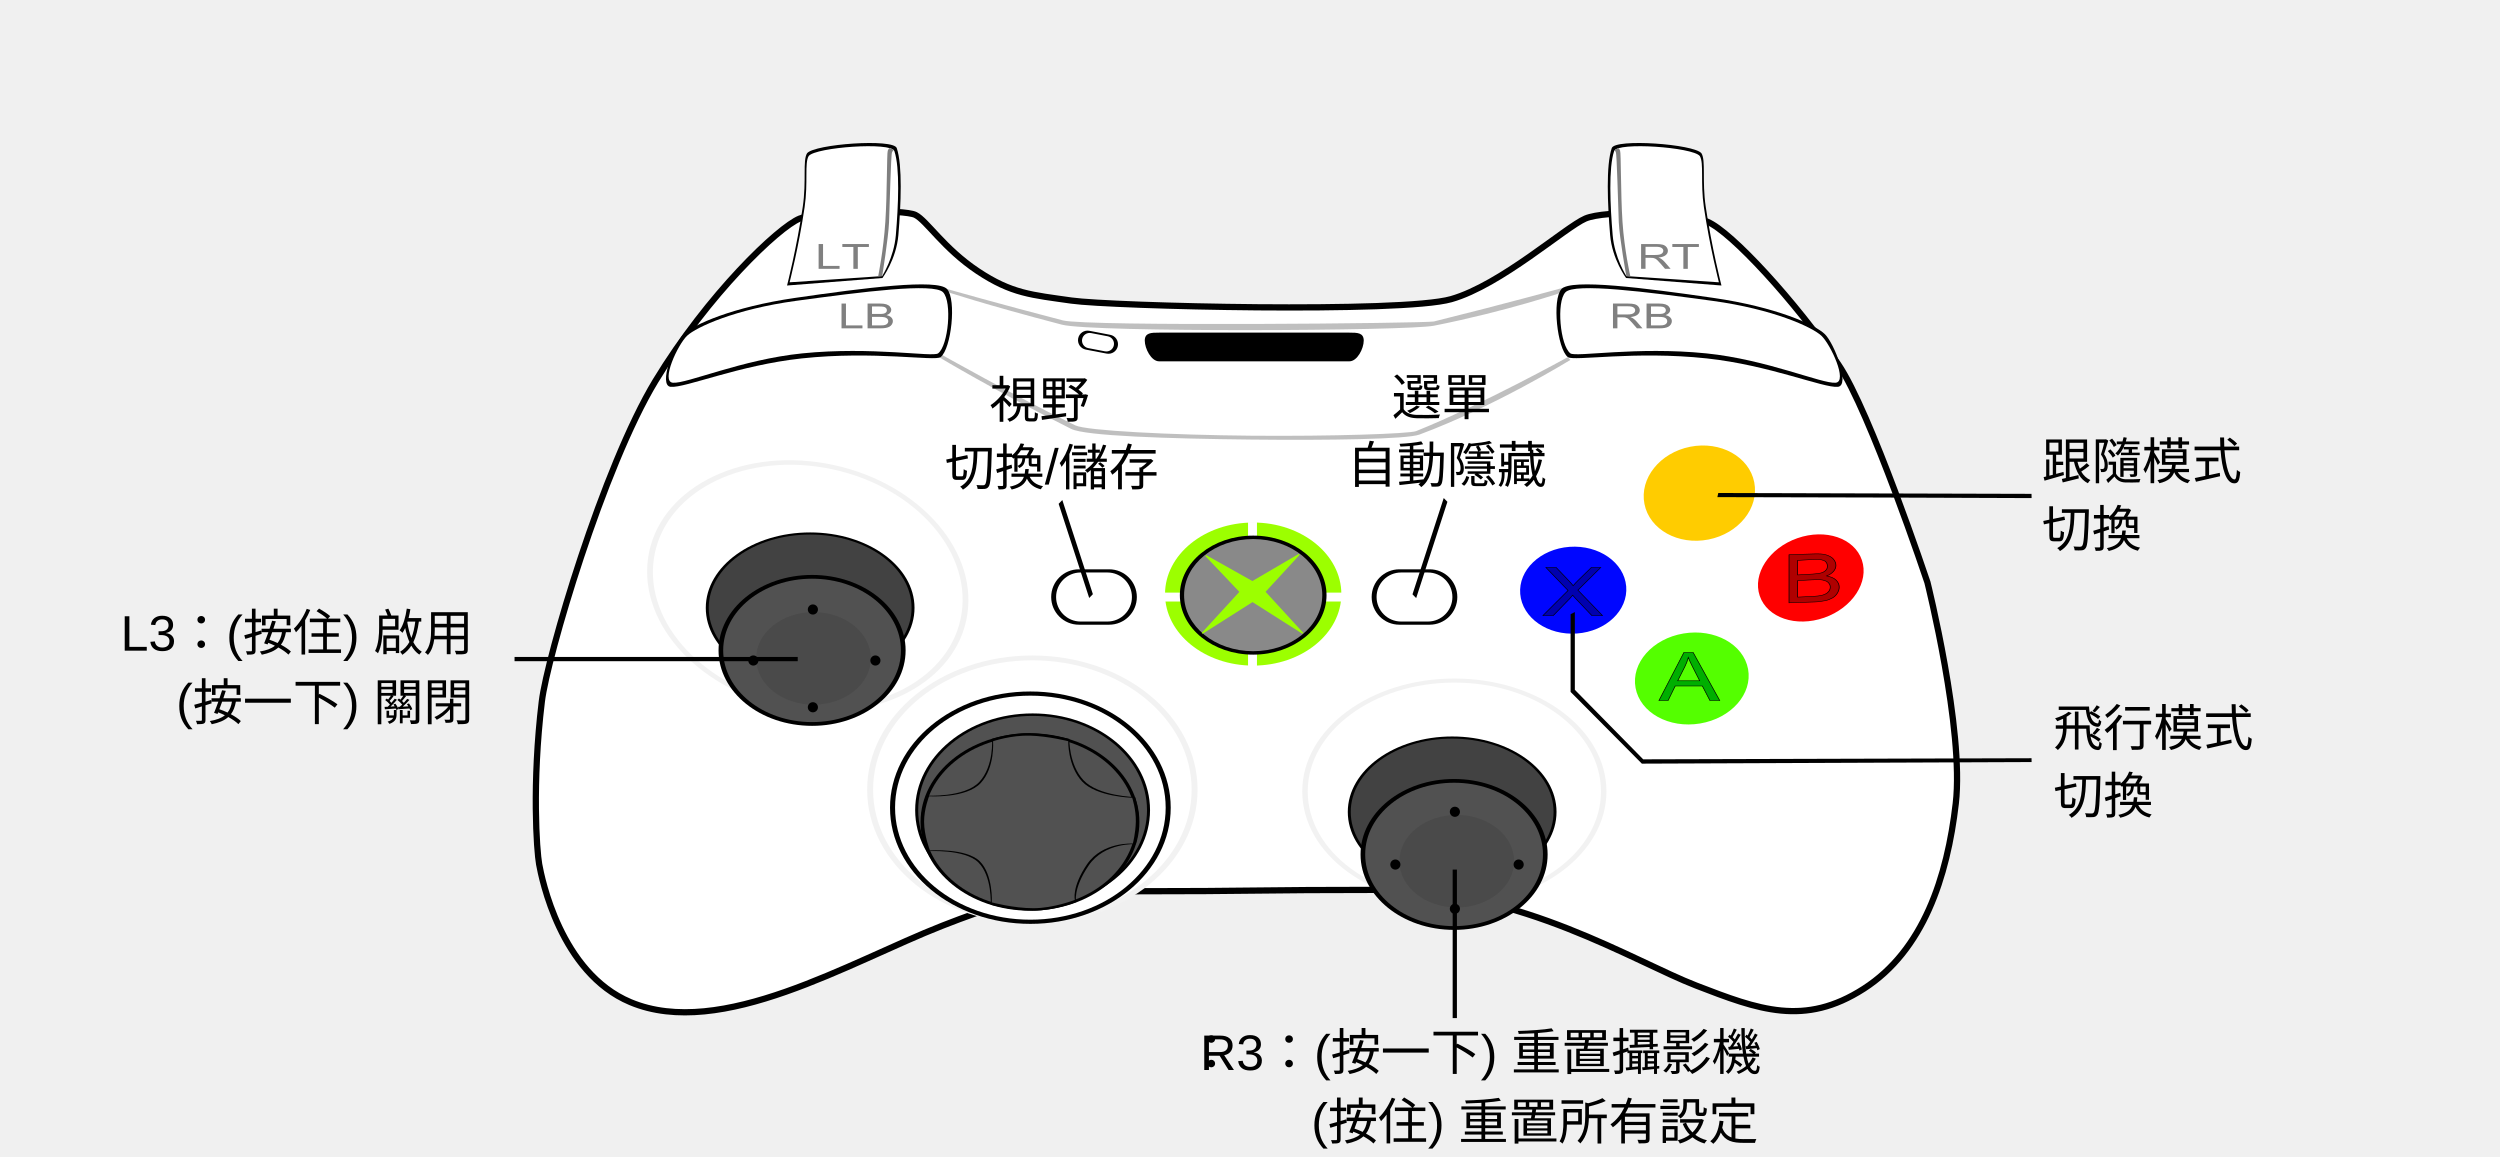
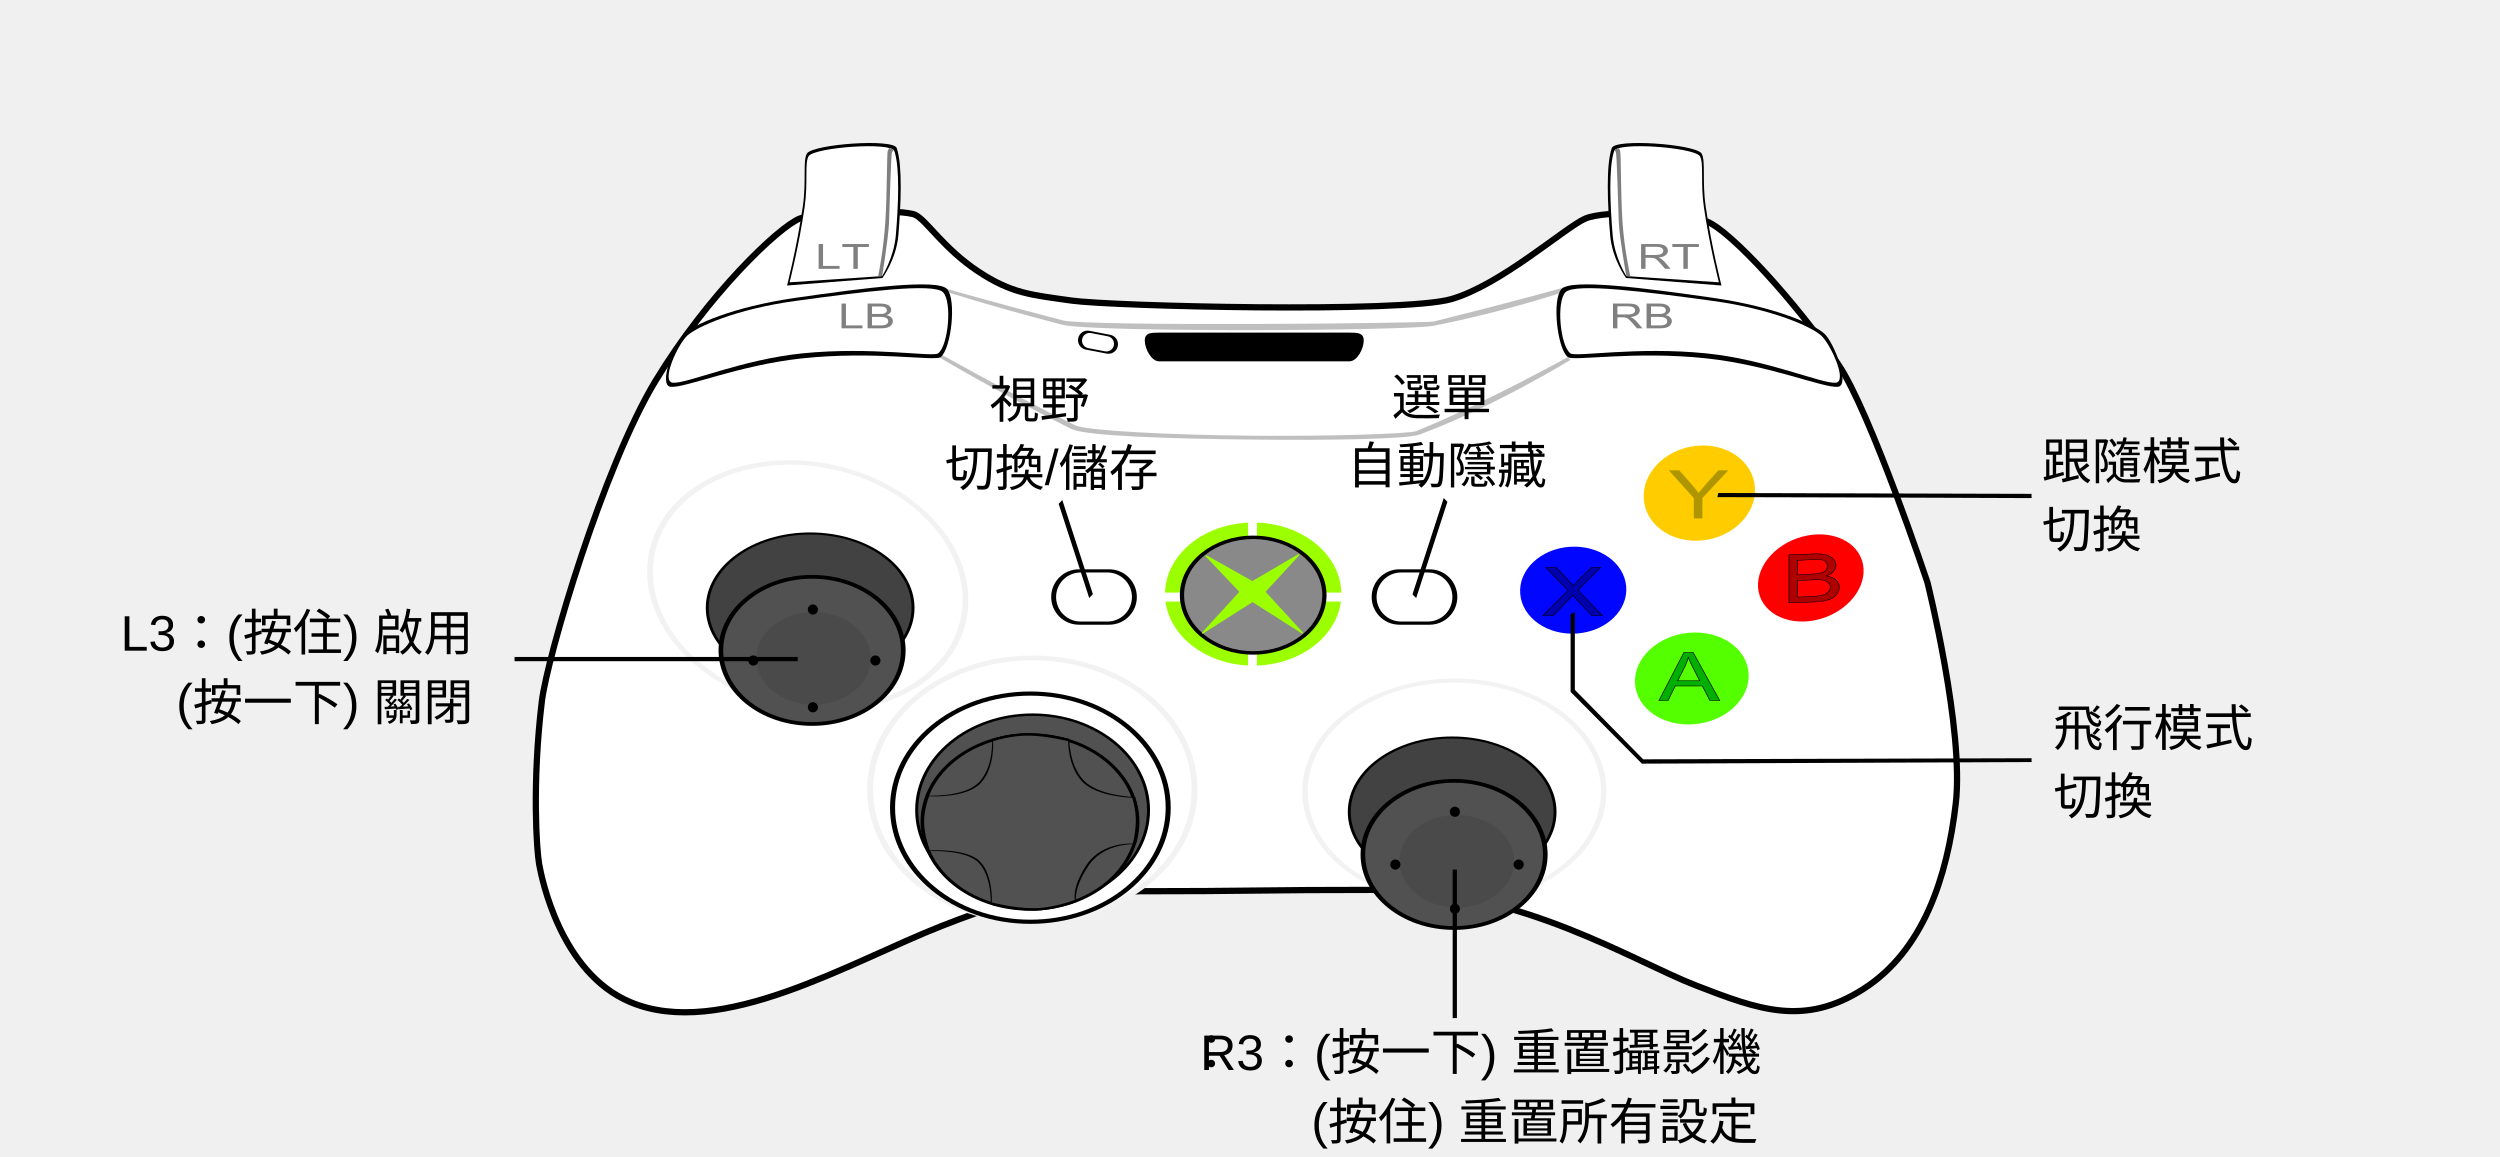
<svg xmlns="http://www.w3.org/2000/svg" version="1.1" width="2000" height="925" viewBox="0 0 2000 925" id="svg2" xml:space="preserve" style="overflow:visible">
  <defs id="defs588">
	

	

		
	
		
	</defs>
  <g id="Shape_1_1_" style="stroke:#000000;stroke-width:5;stroke-miterlimit:4;stroke-dasharray:none;stroke-opacity:1">
    <g id="Shape_1" style="stroke:#000000;stroke-width:5;stroke-miterlimit:4;stroke-dasharray:none;stroke-opacity:1">
      <g id="g42" style="stroke:#000000;stroke-width:5;stroke-miterlimit:4;stroke-dasharray:none;stroke-opacity:1">
        <path d="m 1541.95,465.9 c 0,0 -45.682,-136.815 -71.429,-174.57 -34.014,-49.878 -85.436,-106.057 -104.71,-113.992 -19.274,-7.935 -81.633,-9.301 -97.506,-2.5 -15.872,6.802 -67.66,53.145 -107.343,64.48 -39.683,11.335 -272.074,5.668 -303.82,1.134 -31.746,-4.534 -47.753,-5.435 -74.964,-23.572 -27.211,-18.137 -40.781,-40.408 -49.852,-44.942 -9.069,-4.534 -75.498,-3.9 -92.505,2.9 -17.007,6.802 -73.429,60.68 -115.379,129.827 -41.95,69.148 -86.697,221.056 -90.971,256.456 -7.937,65.748 -4.134,119.361 -2.134,130.361 2,11 16.959,86.645 72.929,110.19 72.516,30.507 175.672,-32.14 249.496,-61.058 76.927,-30.134 95.033,-27.595 148.73,-27.595 106.576,0 98.615,-1.133 205.216,-1.133 108.843,0 199.412,57.313 249.299,76.583 49.887,19.27 86.436,33.106 134.055,2.5 47.619,-30.606 66.76,-89.285 73.563,-148.231 C 1571.428,583.792 1541.95,465.9 1541.95,465.9 Z" id="path44" style="fill:#ffffff;stroke:#000000;stroke-width:5;stroke-miterlimit:4;stroke-dasharray:none;stroke-opacity:1" />
      </g>
    </g>
  </g>
  <g id="Shape_16_copy_2_1_">
    <g id="Shape_16_copy_2">
      <g id="g48">
        <ellipse cx="825.894" cy="631.74" rx="132.164" ry="107.348" id="ellipse50" style="fill:#f2f2f2" />
      </g>
    </g>
  </g>
  <g id="Shape_16_copy_3_1_">
    <g id="Shape_16_copy_3">
      <g id="g54">
        <ellipse cx="825.894" cy="631.74" rx="127.415" ry="103.491" id="ellipse56" style="fill:#ffffff" />
      </g>
    </g>
  </g>
  <g id="Shape_16_copy_4_1_">
    <g id="Shape_16_copy_4">
      <g id="g60">
        <ellipse cx="1163.479" cy="633.147" rx="121.673" ry="90.324" id="ellipse62" style="fill:#f2f2f2" />
      </g>
    </g>
  </g>
  <g id="Shape_16_copy_5_1_">
    <g id="Shape_16_copy_5">
      <g id="g66">
        <ellipse cx="1163.479" cy="633.148" rx="117.301" ry="87.079" id="ellipse68" style="fill:#ffffff" />
      </g>
    </g>
  </g>
  <g id="Shape_16_copy_6_1_">
    <g id="Shape_16_copy_6">
      <g id="g72">
        <path d="m 660.585,370.764 c -70.526,-12.48 -134.135,21.246 -142.073,75.328 -7.938,54.083 42.798,108.042 113.324,120.521 70.526,12.479 134.135,-21.246 142.073,-75.328 7.939,-54.083 -42.798,-108.042 -113.324,-120.521 z" id="path74" style="fill:#f2f2f2" />
      </g>
    </g>
  </g>
  <g id="Shape_16_copy_7_1_">
    <g id="Shape_16_copy_7">
      <g id="g78">
        <path d="m 660.068,374.282 c -67.992,-12.031 -129.314,20.482 -136.968,72.622 -7.653,52.139 41.26,104.159 109.252,116.19 67.992,12.031 129.314,-20.482 136.968,-72.622 7.654,-52.138 -41.259,-104.159 -109.252,-116.19 z" id="path80" style="fill:#ffffff" />
      </g>
    </g>
  </g>
  <g id="Shape_16_1_">
    <g id="Shape_16">
      <g id="g84">
        <ellipse cx="824.299" cy="646.14" rx="112.28" ry="92.953" id="ellipse86" />
      </g>
    </g>
  </g>
  <g id="Shape_16_copy_1_">
    <g id="Shape_16_copy">
      <g id="g90">
        <ellipse cx="824.299" cy="646.14" rx="108.246" ry="89.613" id="ellipse92" style="fill:#ffffff" />
      </g>
    </g>
  </g>
  <g id="Shape_12_1_">
    <g id="Shape_12">
      <g id="g96">
        <ellipse cx="1161.724" cy="649.541" rx="83.492" ry="60.363" id="ellipse98" />
      </g>
    </g>
  </g>
  <g id="Shape_12_copy_6_1_">
    <g id="Shape_12_copy_6">
      <g id="g102">
        <ellipse cx="1161.724" cy="649.54" rx="81.133" ry="58.657" id="ellipse104" style="fill:#424242" />
      </g>
    </g>
  </g>
  <g id="Shape_12_copy_1_">
    <g id="Shape_12_copy">
      <g id="g108">
        <ellipse cx="1163.266" cy="683.548" rx="74.83" ry="60.363" id="ellipse110" />
      </g>
    </g>
  </g>
  <g id="Shape_12_copy_7_1_">
    <g id="Shape_12_copy_7">
      <g id="g114">
        <ellipse cx="1163.266" cy="683.548" rx="71.107" ry="57.36" id="ellipse116" style="fill:#515151" />
      </g>
    </g>
  </g>
  <g id="Shape_12_copy_8_1_">
    <g id="Shape_12_copy_8">
      <g id="g120">
        <ellipse cx="1165.399" cy="688.949" rx="45.898" ry="37.025" id="ellipse122" style="fill:#4a4a4a" />
      </g>
    </g>
  </g>
  <g id="Shape_12_copy_4_1_">
    <g id="Shape_12_copy_4">
      <g id="g126">
        <ellipse cx="826.082" cy="648.099" rx="93.945" ry="77.369" id="ellipse128" />
      </g>
    </g>
  </g>
  <g id="Shape_12_copy_5_1_">
    <g id="Shape_12_copy_5">
      <g id="g132">
        <ellipse cx="826.082" cy="648.097" rx="91.527" ry="75.377" id="ellipse134" style="fill:#515151" />
      </g>
    </g>
  </g>
  <g id="Shape_15_1_">
    <g id="Shape_15">
      <g id="g138">
        <ellipse cx="823.979" cy="657.588" rx="87.538" ry="70.967" id="ellipse140" />
      </g>
    </g>
  </g>
  <g id="Shape_15_copy_1_">
    <g id="Shape_15_copy">
      <g id="g144">
        <ellipse cx="823.979" cy="657.589" rx="84.738" ry="68.698" id="ellipse146" style="fill:#515151" />
      </g>
    </g>
  </g>
  <g id="Shape_14_1_">
    <g id="Shape_14">
      <g id="g150">
        <path d="m 908.091,637.662 c 0,0 -29.34,-0.686 -41.231,-13.424 -11.892,-12.739 -11.401,-33.105 -11.401,-33.105 0,0 -16.461,-4.181 -31.472,-4.598 -15.558,-0.432 -30.371,4.613 -30.371,4.613 0,0 1.699,21.69 -10.193,34.43 -11.892,12.738 -42.455,10.893 -42.455,10.893 0,0 -4.113,10.239 -4.113,20.857 0,11.433 4.8,23.646 4.8,23.646 0,0 30.041,-2.025 41.083,9.015 11.043,11.04 9.851,33.76 9.851,33.76 0,0 17.824,4.8 34.156,4.8 16.789,0 34.154,-6.857 34.154,-6.857 0,0 -2.696,-10.635 10.045,-29.318 12.741,-18.683 37.671,-17.017 37.671,-17.017 0,0 2.263,-8.428 2.472,-18.036 0.214,-9.921 -2.996,-19.659 -2.996,-19.659 z" id="path152" />
      </g>
    </g>
  </g>
  <g id="Shape_14_copy_1_">
    <g id="Shape_14_copy">
      <g id="g156">
        <path d="m 905.756,638.214 c 0,0 -28.526,-0.667 -40.088,-13.052 -11.562,-12.386 -11.084,-32.187 -11.084,-32.187 0,0 -16.004,-4.064 -30.598,-4.47 -15.127,-0.42 -29.528,4.485 -29.528,4.485 0,0 1.651,21.088 -9.91,33.474 -11.562,12.385 -41.276,10.59 -41.276,10.59 0,0 -4,9.955 -4,20.278 0,11.115 4.667,22.99 4.667,22.99 0,0 29.207,-1.97 39.942,8.765 10.736,10.733 9.577,32.822 9.577,32.822 0,0 17.33,4.666 33.209,4.666 16.322,0 33.206,-6.666 33.206,-6.666 0,0 -2.622,-10.34 9.766,-28.504 12.387,-18.165 36.624,-16.545 36.624,-16.545 0,0 2.2,-8.194 2.403,-17.535 0.21,-9.643 -2.91,-19.111 -2.91,-19.111 z" id="path158" style="fill:#515151" />
      </g>
    </g>
  </g>
  <g id="Shape_13_1_">
    <g id="Shape_13">
      <g id="g162">
        <circle cx="1163.908" cy="649.43" r="4.057" id="circle164" />
      </g>
    </g>
  </g>
  <g id="Shape_13_copy_1_">
    <g id="Shape_13_copy">
      <g id="g168">
        <circle cx="1163.908" cy="727.047" r="4.057" id="circle170" />
      </g>
    </g>
  </g>
  <g id="Shape_13_copy_2_1_">
    <g id="Shape_13_copy_2">
      <g id="g174">
        <circle cx="1214.928" cy="691.64" r="4.057" id="circle176" />
      </g>
    </g>
  </g>
  <g id="Shape_13_copy_3_1_">
    <g id="Shape_13_copy_3">
      <g id="g180">
        <circle cx="1116.289" cy="691.64" r="4.057" id="circle182" />
      </g>
    </g>
  </g>
  <g id="Shape_13_copy_4_1_">
    <g id="Shape_13_copy_4">
      <g id="g186">
        <circle cx="643.5" cy="480.794" r="4.057" id="circle188" />
      </g>
    </g>
  </g>
  <g id="Shape_12_copy_9_1_">
    <g id="Shape_12_copy_9">
      <g id="g192">
        <ellipse cx="648.118" cy="486.305" rx="83.492" ry="60.363" id="ellipse194" />
      </g>
    </g>
  </g>
  <g id="Shape_12_copy_10_1_">
    <g id="Shape_12_copy_10">
      <g id="g198">
        <ellipse cx="648.118" cy="486.305" rx="81.133" ry="58.657" id="ellipse200" style="fill:#424242" />
      </g>
    </g>
  </g>
  <g id="Shape_12_copy_11_1_">
    <g id="Shape_12_copy_11">
      <g id="g204">
        <ellipse cx="649.66" cy="520.313" rx="74.83" ry="60.363" id="ellipse206" />
      </g>
    </g>
  </g>
  <g id="Shape_12_copy_12_1_">
    <g id="Shape_12_copy_12">
      <g id="g210">
        <ellipse cx="649.66" cy="520.313" rx="71.107" ry="57.36" id="ellipse212" style="fill:#515151" />
      </g>
    </g>
  </g>
  <g id="Shape_12_copy_13_1_">
    <g id="Shape_12_copy_13">
      <g id="g216">
        <ellipse cx="650.794" cy="526.713" rx="45.898" ry="37.025" id="ellipse218" style="fill:#4a4a4a" />
      </g>
    </g>
  </g>
  <g id="Shape_13_copy_8_1_">
    <g id="Shape_13_copy_8">
      <g id="g222">
        <circle cx="650.303" cy="565.813" r="4.057" id="circle224" />
      </g>
    </g>
  </g>
  <g id="Shape_13_copy_9_1_">
    <g id="Shape_13_copy_9">
      <g id="g228">
        <circle cx="700.322" cy="528.404" r="4.057" id="circle230" />
      </g>
    </g>
  </g>
  <g id="Shape_13_copy_10_1_">
    <g id="Shape_13_copy_10">
      <g id="g234">
        <circle cx="602.684" cy="528.404" r="4.057" id="circle236" />
      </g>
    </g>
  </g>
  <g id="Shape_13_copy_11_1_">
    <g id="Shape_13_copy_11">
      <g id="g240">
        <circle cx="650.303" cy="487.595" r="4.057" id="circle242" />
      </g>
    </g>
  </g>
  <g id="Shape_11_1_" style="fill:#ffcc00;stroke:#000000;stroke-width:0;stroke-miterlimit:4;stroke-dasharray:none;stroke-opacity:1">
    <g id="g246" style="fill:#ffcc00;stroke:#000000;stroke-width:0;stroke-miterlimit:4;stroke-dasharray:none;stroke-opacity:1">
      <path d="m 1404.198,394.455 c 0,20.888 -20.043,37.821 -44.767,37.821 -24.724,0 -44.767,-16.933 -44.767,-37.821 0,-20.888 20.043,-37.821 44.767,-37.821 24.724,0 44.767,16.933 44.767,37.821 z" transform="matrix(0.9811,-0.1937,0.1937,0.9811,-50.6621,270.8244)" id="ellipse248" style="fill:#ffcc00;stroke:#000000;stroke-width:0;stroke-miterlimit:4;stroke-dasharray:none;stroke-opacity:1" />
+     </g>
+     <g id="Y" style="overflow:visible;fill:#af9600;fill-opacity:1;stroke:#000000;stroke-opacity:1" transform="translate(-1.264598,0.4999995)">
+       <g transform="matrix(1.3514,0,0,1,1336.065,414.2188)" id="text419" style="font-size:53.723px;font-family:Arial-BoldMT;fill:#af9600;fill-opacity:1;stroke:#000000;stroke-opacity:1">
+         <path d="M 14.978,0 V -16.29 L 0.157,-38.456 H 6.348 L 13.929,-26.861 c 1.399,2.169 2.702,4.337 3.909,6.506 1.154,-2.011 2.553,-4.276 4.197,-6.794 l 7.45,-11.306 H 35.413 L 20.067,-16.29 V 0 Z" id="path4918" style="font-size:53.723px;font-family:Arial-BoldMT;fill:#af9600;fill-opacity:1;stroke:#000000;stroke-opacity:1" />
+       </g>
    </g>
  </g>
  <g id="Shape_11_copy_1_" style="stroke:#000000;stroke-width:0;stroke-miterlimit:4;stroke-dasharray:none;stroke-opacity:1">
    <g id="Shape_11_copy" style="stroke:#000000;stroke-width:0;stroke-miterlimit:4;stroke-dasharray:none;stroke-opacity:1">
      <g id="g252" style="stroke:#000000;stroke-width:0;stroke-miterlimit:4;stroke-dasharray:none;stroke-opacity:1">
        <path d="m 1398.453,535.242 c -3.666,-19.884 -26.784,-32.626 -51.637,-28.459 -24.853,4.167 -42.027,23.663 -38.362,43.547 3.666,19.884 26.784,32.626 51.637,28.459 24.852,-4.166 42.028,-23.663 38.362,-43.547 z" id="path254" style="fill:#54ff00;stroke:#000000;stroke-width:0;stroke-miterlimit:4;stroke-dasharray:none;stroke-opacity:1" />
      </g>
    </g>
  </g>
  <g id="Shape_11_copy_3_1_" style="stroke:#000000;stroke-width:0;stroke-miterlimit:4;stroke-dasharray:none;stroke-opacity:1">
    <g id="Shape_11_copy_3" style="stroke:#000000;stroke-width:0;stroke-miterlimit:4;stroke-dasharray:none;stroke-opacity:1">
      <g id="g258" style="stroke:#000000;stroke-width:0;stroke-miterlimit:4;stroke-dasharray:none;stroke-opacity:1">
        <path d="m 1300.955,469.078 c -1.63,-19.144 -21.928,-33.294 -45.336,-31.606 -23.408,1.688 -41.063,18.576 -39.432,37.72 1.631,19.144 21.929,33.294 45.336,31.606 23.409,-1.689 41.063,-18.576 39.432,-37.72 z" id="path260" style="fill:#0006ff;stroke:#000000;stroke-width:0;stroke-miterlimit:4;stroke-dasharray:none;stroke-opacity:1" />
      </g>
    </g>
  </g>
  <g id="Shape_11_copy_2_1_" style="fill:#ff0000;fill-opacity:1;stroke:#000000;stroke-width:0;stroke-miterlimit:4;stroke-dasharray:none;stroke-opacity:1">
    <g id="Shape_11_copy_2" style="fill:#ff0000;fill-opacity:1;stroke:#000000;stroke-width:0;stroke-miterlimit:4;stroke-dasharray:none;stroke-opacity:1">
      <g id="g264" style="fill:#ff0000;fill-opacity:1;stroke:#000000;stroke-width:0;stroke-miterlimit:4;stroke-dasharray:none;stroke-opacity:1">
        <path d="m 1489.496,448.063 c -5.94,-17.563 -29.05,-25.398 -51.616,-17.501 -22.566,7.896 -36.044,28.536 -30.104,46.099 5.94,17.563 29.05,25.397 51.616,17.501 22.567,-7.898 36.046,-28.537 30.104,-46.099 z" id="path266" style="fill:#ff0000;fill-opacity:1;stroke:#000000;stroke-width:0;stroke-miterlimit:4;stroke-dasharray:none;stroke-opacity:1" />
      </g>
    </g>
  </g>
  <g id="Shape_8_1_">
    <g id="Shape_8">
      <g id="g270">
        <path d="M 1079.507,266.107 H 927.296 c -6.34,0 -11.479,0.038 -11.479,6.377 0,6.338 5.14,16.578 11.479,16.578 h 152.211 c 6.34,0 11.479,-10.24 11.479,-16.578 0,-6.338 -5.139,-6.377 -11.479,-6.377 z" id="path272" />
      </g>
    </g>
  </g>
  <g id="Shape_9_1_">
    <g id="Shape_9">
      <g id="g276">
        <path d="m 888.198,267.854 -16.7,-3.216 c -4.15,-0.799 -8.162,1.917 -8.962,6.067 -0.799,4.149 1.918,8.161 6.068,8.96 l 16.7,3.216 c 4.15,0.799 8.162,-1.918 8.962,-6.067 0.799,-4.15 -1.917,-8.162 -6.068,-8.96 z" id="path278" />
      </g>
    </g>
  </g>
  <g id="Shape_9_copy_1_">
    <g id="Shape_9_copy">
      <g id="g282">
        <path d="m 886.238,269.034 -13.359,-2.571 c -3.319,-0.64 -6.529,1.533 -7.169,4.853 -0.64,3.32 1.534,6.529 4.854,7.168 l 13.358,2.572 c 3.32,0.64 6.53,-1.533 7.17,-4.854 0.639,-3.319 -1.533,-6.528 -4.854,-7.168 z" id="path284" style="fill:#ffffff" />
      </g>
    </g>
  </g>
  <g id="Shape_10_1_">
    <g id="Shape_10">
      <g id="g288">
        <path d="m 1147.108,257.181 c -5.836,1.444 -277.497,4.142 -296.769,-0.851 -49.543,-12.832 -93.561,-25.355 -93.561,-25.355 v 2.258 c 0,0 30.28,10.184 92.71,26.499 24.125,6.305 276.134,5.101 297.619,0.85 58.403,-11.555 104.167,-27.206 104.167,-27.206 v -3.4 c 0,-0.001 -47.31,13.137 -104.166,27.205 z" id="path290" style="fill:#bfbfbf" />
      </g>
    </g>
  </g>
  <g id="Shape_10_copy_1_">
    <g id="Shape_10_copy">
      <g id="g294">
        <path d="m 1254.031,285.813 c 0,0 -68.557,37.949 -121.163,59.091 -5.162,2.075 -67.258,4.26 -131.842,3.664 -64.69,-0.596 -131.872,-3.979 -140.794,-8.285 -46.656,-22.522 -108.234,-57.266 -108.234,-57.266 v 3.17 c 0,0 43.289,26.046 104.938,56.935 11.394,5.709 77.495,7.789 143.724,8.535 62.521,0.703 124.938,-0.289 134.91,-3.998 60.2,-22.388 120.772,-59.741 120.772,-59.741 z" id="path296" style="fill:#bfbfbf" />
      </g>
    </g>
  </g>
  <g id="Shape_4_1_">
    <g id="Shape_4">
      <g id="g300">
        <path d="m 757.653,231.25 c -7.653,-8.502 -66.403,-0.94 -121.536,7.062 -50.064,7.266 -81.632,21.451 -89.285,29.103 -7.653,7.652 -20.455,41.083 -10.268,42.053 11.404,1.086 54.563,-17.311 104.759,-22.732 58.013,-6.266 106.777,2.487 111.228,-1.072 8.504,-6.804 12.755,-45.912 5.102,-54.414 z" id="path302" />
      </g>
    </g>
  </g>
  <g id="Shape_4_copy_1_">
    <g id="Shape_4_copy">
      <g id="g306">
        <path d="m 754.453,233.818 c -7.384,-7.711 -64.543,-0.376 -117.737,6.88 -48.303,6.59 -79.642,20.945 -87.025,27.885 -7.383,6.94 -21.236,36.719 -11.407,37.599 11.003,0.984 55.026,-18.558 103.456,-23.475 55.973,-5.683 104.45,3.209 108.744,-0.02 8.204,-6.168 11.353,-41.159 3.969,-48.869 z" id="path308" style="fill:#ffffff" />
      </g>
    </g>
  </g>
  <g id="Shape_5_1_">
    <g id="Shape_5">
      <g id="g312">
        <path d="m 887.306,455.44 h -24.191 c -12.244,0 -22.169,9.924 -22.169,22.165 0,12.241 9.925,22.165 22.169,22.165 h 24.191 c 12.244,0 22.169,-9.924 22.169,-22.165 0,-12.241 -9.925,-22.165 -22.169,-22.165 z" id="path314" />
      </g>
    </g>
  </g>
  <g id="Shape_5_copy_1_">
    <g id="Shape_5_copy">
      <g id="g318">
        <path d="m 885.918,457.988 h -21.416 c -10.838,0 -19.625,8.785 -19.625,19.622 0,10.836 8.787,19.621 19.625,19.621 h 21.416 c 10.839,0 19.625,-8.785 19.625,-19.621 0,-10.837 -8.786,-19.622 -19.625,-19.622 z" id="path320" style="fill:#ffffff" />
      </g>
    </g>
  </g>
  <g id="Shape_2_copy_3_1_">
    <g id="Shape_2_copy_3">
      <g id="g324">
        <path d="m 717.401,118.461 c -2.66,-7.82 -65.854,-3.199 -71.749,4.137 -3.636,5.803 -0.385,22.04 -3.439,42.851 -4.834,32.925 -12.579,62.965 -12.579,62.965 l 76.318,-6.011 c 0,0 11.143,-15.015 12.757,-34.373 2.06,-24.692 3.374,-55.806 -1.308,-69.569 z" id="path326" />
      </g>
    </g>
  </g>
  <g id="Shape_2_copy_1_">
    <g id="Shape_2_copy">
      <g id="g330">
        <path d="m 715.494,120.847 c -2.54,-7.468 -62.883,-3.055 -68.513,3.95 -3.472,5.541 -0.367,21.046 -3.285,40.918 -4.615,31.44 -12.011,60.126 -12.011,60.126 l 74.045,-4.97 c 0,0 9.41,-14.661 10.941,-32.748 2.008,-23.708 3.347,-53.977 -1.177,-67.276 z" id="path332" style="fill:#ffffff" />
      </g>
    </g>
  </g>
  <g id="g336">
    <path d="m 710.209,120.553 c -0.805,2.107 -0.456,34.064 -1.936,56.894 -1.48,22.83 -5.741,43.64 -5.741,43.64 l 3.204,-0.204 c 0,0 4.95,-30.361 5.503,-43.085 0.552,-12.724 1.478,-54.204 2.376,-55.946 0.898,-1.742 1.357,-1.787 1.357,-1.787 0,0 -0.574,-0.553 -1.362,-0.898 -0.788,-0.345 -1.914,-0.691 -1.914,-0.691 0,0 -0.683,-0.03 -1.488,2.077 z" id="path338" style="fill:#7f7f7f" />
  </g>
  <g id="Shape_4_copy_2_1_">
    <g id="Shape_4_copy_2">
      <g id="g342">
        <path d="m 1459.971,267.414 c -7.653,-7.651 -39.221,-21.837 -89.285,-29.103 -55.133,-8.002 -113.883,-15.563 -121.536,-7.062 -7.653,8.501 -3.401,47.61 5.103,54.412 4.45,3.56 53.214,-5.193 111.228,1.072 50.195,5.422 93.354,23.818 104.759,22.732 10.186,-0.968 -2.616,-34.399 -10.269,-42.051 z" id="path344" />
      </g>
    </g>
  </g>
  <g id="Shape_4_copy_3_1_">
    <g id="Shape_4_copy_3">
      <g id="g348">
        <path d="m 1457.112,268.583 c -7.384,-6.939 -38.723,-21.295 -87.025,-27.885 -53.194,-7.256 -110.354,-14.591 -117.737,-6.88 -7.384,7.71 -4.234,42.7 3.97,48.869 4.294,3.229 52.771,-5.663 108.744,0.02 48.43,4.917 92.453,24.459 103.456,23.475 9.829,-0.88 -4.024,-30.66 -11.408,-37.599 z" id="path350" style="fill:#ffffff" />
      </g>
    </g>
  </g>
  <g id="Shape_5_copy_2_1_">
    <g id="Shape_5_copy_2">
      <g id="g354">
        <path d="m 1143.688,455.44 h -24.191 c -12.244,0 -22.169,9.924 -22.169,22.165 0,12.241 9.925,22.165 22.169,22.165 h 24.191 c 12.243,0 22.169,-9.924 22.169,-22.165 0,-12.241 -9.925,-22.165 -22.169,-22.165 z" id="path356" />
      </g>
    </g>
  </g>
  <g id="Shape_5_copy_3_1_">
    <g id="Shape_5_copy_3">
      <g id="g360">
        <path d="m 1142.301,457.988 h -21.416 c -10.839,0 -19.625,8.785 -19.625,19.622 0,10.836 8.786,19.621 19.625,19.621 h 21.416 c 10.838,0 19.625,-8.785 19.625,-19.621 0,-10.837 -8.787,-19.622 -19.625,-19.622 z" id="path362" style="fill:#ffffff" />
      </g>
    </g>
  </g>
  <g id="Shape_2_copy_4_1_">
    <g id="Shape_2_copy_4">
      <g id="g366">
        <path d="m 1364.59,165.448 c -3.055,-20.811 0.196,-37.048 -3.439,-42.851 -5.896,-7.336 -69.089,-11.957 -71.749,-4.137 -4.682,13.763 -3.367,44.877 -1.308,69.568 1.614,19.358 12.756,34.373 12.756,34.373 l 76.319,6.011 c 0,0.001 -7.745,-30.039 -12.579,-62.964 z" id="path368" />
      </g>
    </g>
  </g>
  <g id="Shape_2_copy_5_1_">
    <g id="Shape_2_copy_5">
      <g id="g372">
        <path d="m 1363.105,165.715 c -2.917,-19.872 0.188,-35.377 -3.284,-40.918 -5.63,-7.005 -65.973,-11.418 -68.513,-3.95 -4.524,13.3 -3.185,43.568 -1.178,67.276 1.53,18.087 10.941,32.748 10.941,32.748 l 74.045,4.97 c 10e-4,0 -7.394,-28.686 -12.011,-60.126 z" id="path374" style="fill:#ffffff" />
      </g>
    </g>
  </g>
  <g id="Shape_6_copy_2_1_">
    <g id="Shape_6_copy_2">
      <g id="g384">
        <ellipse cx="1002.551" cy="475.253" rx="70.523" ry="57.227" id="ellipse386" style="fill:#9cff00" />
      </g>
    </g>
  </g>
  <g id="Shape_29_1_">
    <g id="Shape_29">
      <g id="g390">
        <rect width="7.125" height="120.065" x="998.439" y="417.631" id="rect392" style="fill:#ffffff" />
      </g>
    </g>
  </g>
  <g id="Shape_29_copy_1_">
    <g id="Shape_29_copy">
      <g id="g396">
        <rect width="150.004" height="7.125" x="927.008" y="474.092" id="rect398" style="fill:#ffffff" />
      </g>
    </g>
  </g>
  <g id="Shape_6_1_">
    <g id="Shape_6">
      <g id="g402">
        <ellipse cx="1002.551" cy="476.103" rx="58.674" ry="47.61" id="ellipse404" />
      </g>
    </g>
  </g>
  <g id="Shape_6_copy_1_">
    <g id="Shape_6_copy">
      <g id="g408">
        <ellipse cx="1002.551" cy="476.103" rx="55.278" ry="44.855" id="ellipse410" style="fill:#898989" />
      </g>
    </g>
  </g>
  <g id="A" style="fill:#00af00;fill-opacity:1;stroke:#000000;stroke-width:0.5;stroke-miterlimit:4;stroke-dasharray:none;stroke-opacity:1">
    <g transform="matrix(1.3514,0,0,1,1327.26,560.4512)" id="text413" style="font-size:53.723px;font-family:Arial-BoldMT;fill:#00af00;fill-opacity:1;stroke:#000000;stroke-width:0.43;stroke-miterlimit:4;stroke-dasharray:none;stroke-opacity:1">
      <path d="M -0.079,0 14.69,-38.456 h 5.482 L 35.912,0 H 30.114 L 25.629,-11.647 H 9.548 L 5.325,0 Z M 11.017,-15.792 h 13.037 l -4.013,-10.65 c -1.224,-3.235 -2.134,-5.893 -2.728,-7.975 -0.49,2.466 -1.18,4.914 -2.072,7.345 z" id="path4836" style="font-size:53.723px;font-family:Arial-BoldMT;fill:#00af00;fill-opacity:1;stroke:#000000;stroke-width:0.43;stroke-miterlimit:4;stroke-dasharray:none;stroke-opacity:1" />
    </g>
  </g>
  <g id="B" style="fill:#af0000;fill-opacity:1;stroke:#000000;stroke-width:0.5;stroke-miterlimit:4;stroke-dasharray:none;stroke-opacity:1">
    <g transform="matrix(1.3514,0,0,1,1425.899,482.2334)" id="text416" style="font-size:53.723px;font-family:Arial-BoldMT;fill:#af0000;fill-opacity:1;stroke:#000000;stroke-width:0.43;stroke-miterlimit:4;stroke-dasharray:none;stroke-opacity:1">
      <path d="m 3.935,0 v -38.456 l 14.813,-0.651 c 2.936,-0.129 5.391,-0.002 7.166,0.777 1.775,0.778 3.262,1.716 4.267,3.333 1.006,1.618 1.508,3.31 1.508,5.076 -3.1e-5,1.644 -0.446,3.192 -1.338,4.643 -0.892,1.452 -2.335,2.884 -4.136,3.775 2.326,0.682 4.21,1.585 5.461,3.228 1.25,1.644 1.972,3.455 1.972,5.693 -3.3e-5,1.801 -0.477,3.606 -1.237,5.154 -0.761,1.548 -1.701,2.741 -2.82,3.581 -1.119,0.839 -2.619,1.734 -4.307,2.162 -1.688,0.428 -3.853,0.927 -6.3,1.033 z m 5.089,-22.297 8.701,-0.651 c 2.252,-0.169 3.97,-0.539 4.949,-0.837 1.294,-0.385 2.365,-1.283 3.021,-2.175 0.656,-0.892 0.984,-2.011 0.984,-3.358 -2.6e-5,-1.277 -0.306,-2.4 -0.918,-3.371 -0.612,-0.971 -1.583,-1.375 -2.72,-1.733 -1.137,-0.358 -3.188,-0.37 -5.946,-0.147 l -8.071,0.651 z m 0,17.759 9.96,-0.651 c 1.642,-0.107 2.894,-0.452 3.559,-0.574 1.172,-0.21 2.247,-0.82 3.034,-1.31 0.787,-0.49 1.434,-1.202 1.941,-2.138 0.507,-0.936 0.857,-2.146 0.857,-3.37 -2.8e-5,-1.434 -0.464,-2.55 -1.198,-3.608 -0.735,-1.058 -1.85,-1.541 -3.152,-1.969 -1.303,-0.428 -3.278,-0.424 -5.723,-0.252 l -9.278,0.651 z" id="path4839" style="font-size:53.723px;font-family:Arial-BoldMT;fill:#af0000;fill-opacity:1;stroke:#000000;stroke-width:0.43;stroke-miterlimit:4;stroke-dasharray:none;stroke-opacity:1" />
    </g>
  </g>
  <g id="RB">
    <g transform="matrix(1.3514,0,0,1,1287.438,262.6719)" id="text422" style="font-size:27.706px;font-family:Arial-BoldMT;fill:#808080">
      <path d="m 2.178,0 v -19.832 h 8.793 c 1.768,2e-5 3.111,0.178 4.031,0.534 0.92,0.356 1.655,0.985 2.205,1.887 0.55,0.902 0.825,1.898 0.825,2.99 -1.8e-5,1.407 -0.455,2.593 -1.366,3.558 -0.911,0.965 -2.318,1.578 -4.221,1.84 0.694,0.334 1.222,0.663 1.583,0.988 0.767,0.703 1.493,1.583 2.178,2.638 L 19.657,0 H 16.356 L 13.731,-4.126 C 12.965,-5.317 12.333,-6.228 11.837,-6.859 11.341,-7.49 10.897,-7.932 10.505,-8.185 10.112,-8.437 9.713,-8.613 9.307,-8.712 9.01,-8.775 8.523,-8.807 7.846,-8.807 H 4.803 V 0 Z m 2.624,-11.08 h 5.641 c 1.199,1.1e-5 2.137,-0.124 2.814,-0.372 0.676,-0.248 1.19,-0.645 1.542,-1.19 0.352,-0.546 0.528,-1.139 0.528,-1.779 -1.6e-5,-0.938 -0.34,-1.709 -1.021,-2.313 -0.681,-0.604 -1.756,-0.906 -3.226,-0.906 H 4.803 Z" id="path4842" style="font-size:27.706px;font-family:Arial-BoldMT;fill:#808080" />
      <path d="m 22.051,0 v -19.832 h 7.441 c 1.515,2e-5 2.73,0.201 3.646,0.602 0.915,0.401 1.632,1.019 2.151,1.853 0.519,0.834 0.778,1.707 0.778,2.618 -1.6e-5,0.848 -0.23,1.646 -0.69,2.395 -0.46,0.749 -1.154,1.353 -2.083,1.813 1.199,0.352 2.122,0.951 2.767,1.799 0.645,0.848 0.967,1.849 0.967,3.003 -1.7e-5,0.929 -0.196,1.792 -0.588,2.591 -0.392,0.798 -0.877,1.414 -1.454,1.847 -0.577,0.433 -1.301,0.76 -2.171,0.981 C 31.942,-0.11 30.876,0 29.613,0 Z m 2.624,-11.499 h 4.288 c 1.163,1.2e-5 1.998,-0.077 2.503,-0.23 0.667,-0.198 1.17,-0.528 1.508,-0.988 0.338,-0.46 0.507,-1.037 0.507,-1.732 -1.3e-5,-0.658 -0.158,-1.238 -0.473,-1.738 -0.316,-0.501 -0.767,-0.843 -1.353,-1.028 -0.586,-0.185 -1.592,-0.277 -3.017,-0.277 h -3.964 z m 0,9.159 h 4.938 c 0.848,2.4e-6 1.443,-0.032 1.786,-0.095 0.604,-0.108 1.109,-0.289 1.515,-0.541 0.406,-0.253 0.74,-0.62 1.001,-1.103 0.262,-0.483 0.392,-1.039 0.392,-1.671 -1.4e-5,-0.74 -0.189,-1.382 -0.568,-1.928 C 33.361,-8.223 32.835,-8.606 32.163,-8.827 31.492,-9.048 30.524,-9.159 29.262,-9.159 h -4.586 z" id="path4844" style="font-size:27.706px;font-family:Arial-BoldMT;fill:#808080" />
    </g>
  </g>
  <g id="RT">
    <g transform="matrix(1.3514,0,0,1,1309.931,215.061)" id="text425" style="font-size:27.706px;font-family:Arial-BoldMT;fill:#808080">
      <path d="m 2.178,0 v -19.832 h 8.793 c 1.768,2e-5 3.111,0.178 4.031,0.534 0.92,0.356 1.655,0.985 2.205,1.887 0.55,0.902 0.825,1.898 0.825,2.99 -1.8e-5,1.407 -0.455,2.593 -1.366,3.558 -0.911,0.965 -2.318,1.578 -4.221,1.84 0.694,0.334 1.222,0.663 1.583,0.988 0.767,0.703 1.493,1.583 2.178,2.638 L 19.657,0 H 16.356 L 13.731,-4.126 C 12.965,-5.317 12.333,-6.228 11.837,-6.859 11.341,-7.49 10.897,-7.932 10.505,-8.185 10.112,-8.437 9.713,-8.613 9.307,-8.712 9.01,-8.775 8.523,-8.807 7.846,-8.807 H 4.803 V 0 Z m 2.624,-11.08 h 5.641 c 1.199,1.1e-5 2.137,-0.124 2.814,-0.372 0.676,-0.248 1.19,-0.645 1.542,-1.19 0.352,-0.546 0.528,-1.139 0.528,-1.779 -1.6e-5,-0.938 -0.34,-1.709 -1.021,-2.313 -0.681,-0.604 -1.756,-0.906 -3.226,-0.906 H 4.803 Z" id="path4847" style="font-size:27.706px;font-family:Arial-BoldMT;fill:#808080" />
      <path d="m 27.205,0 v -17.492 h -6.534 v -2.34 H 36.391 v 2.34 H 29.83 V 0 Z" id="path4849" style="font-size:27.706px;font-family:Arial-BoldMT;fill:#808080" />
    </g>
  </g>
  <g id="LB">
    <g transform="matrix(1.3514,0,0,1,670.4751,262.6719)" id="text428" style="font-size:27.706px;font-family:Arial-BoldMT;fill:#808080">
      <path d="M 2.029,0 V -19.832 H 4.654 V -2.34 H 14.421 V 0 Z" id="path5007" style="font-size:27.706px;font-family:Arial-BoldMT;fill:#808080" />
      <path d="m 17.451,0 v -19.832 h 7.441 c 1.515,2e-5 2.73,0.201 3.646,0.602 0.915,0.401 1.632,1.019 2.151,1.853 0.519,0.834 0.778,1.707 0.778,2.618 -1.6e-5,0.848 -0.23,1.646 -0.69,2.395 -0.46,0.749 -1.154,1.353 -2.083,1.813 1.199,0.352 2.122,0.951 2.767,1.799 0.645,0.848 0.967,1.849 0.967,3.003 -1.7e-5,0.929 -0.196,1.792 -0.588,2.591 -0.392,0.798 -0.877,1.414 -1.454,1.847 -0.577,0.433 -1.301,0.76 -2.171,0.981 C 27.343,-0.11 26.276,0 25.014,0 Z m 2.624,-11.499 h 4.288 c 1.163,1.2e-5 1.998,-0.077 2.503,-0.23 0.667,-0.198 1.17,-0.528 1.508,-0.988 0.338,-0.46 0.507,-1.037 0.507,-1.732 -1.3e-5,-0.658 -0.158,-1.238 -0.473,-1.738 -0.316,-0.501 -0.767,-0.843 -1.353,-1.028 -0.586,-0.185 -1.592,-0.277 -3.017,-0.277 h -3.964 z m 0,9.159 h 4.938 c 0.848,2.4e-6 1.443,-0.032 1.786,-0.095 0.604,-0.108 1.109,-0.289 1.515,-0.541 0.406,-0.253 0.74,-0.62 1.001,-1.103 0.262,-0.483 0.392,-1.039 0.392,-1.671 -1.5e-5,-0.74 -0.189,-1.382 -0.568,-1.928 C 28.761,-8.223 28.236,-8.606 27.564,-8.827 26.892,-9.048 25.925,-9.159 24.662,-9.159 h -4.586 z" id="path5009" style="font-size:27.706px;font-family:Arial-BoldMT;fill:#808080" />
    </g>
  </g>
  <g id="LT">
    <g transform="matrix(1.3514,0,0,1,652.1509,215.061)" id="text431" style="font-size:27.706px;font-family:Arial-BoldMT;fill:#808080">
      <path d="M 2.029,0 V -19.832 H 4.654 V -2.34 H 14.421 V 0 Z" id="path5012" style="font-size:27.706px;font-family:Arial-BoldMT;fill:#808080" />
      <path d="m 22.606,0 v -17.492 h -6.534 v -2.34 h 15.72 v 2.34 H 25.23 V 0 Z" id="path5014" style="font-size:27.706px;font-family:Arial-BoldMT;fill:#808080" />
    </g>
  </g>
  <g id="X" style="fill:#0000af;fill-opacity:1;stroke:#000000;stroke-width:0.5;stroke-miterlimit:4;stroke-dasharray:none;stroke-opacity:1">
    <g transform="matrix(1.3514,0,0,1,1234.025,492.4365)" id="text434" style="font-size:53.723px;font-family:Arial-BoldMT;fill:#0000af;fill-opacity:1;stroke:#000000;stroke-width:0.43;stroke-miterlimit:4;stroke-dasharray:none;stroke-opacity:1">
      <path d="M 0.236,0 15.11,-20.041 1.994,-38.456 h 6.06 l 6.978,9.863 c 1.451,2.046 2.483,3.62 3.095,4.722 0.857,-1.399 1.871,-2.859 3.043,-4.381 l 7.738,-10.204 h 5.535 L 20.933,-20.33 35.492,0 h -6.296 l -9.68,-13.719 c -0.542,-0.787 -1.102,-1.644 -1.679,-2.571 -0.857,1.399 -1.469,2.361 -1.836,2.886 L 6.348,0 Z" id="path4915" style="font-size:53.723px;font-family:Arial-BoldMT;fill:#0000af;fill-opacity:1;stroke:#000000;stroke-width:0.43;stroke-miterlimit:4;stroke-dasharray:none;stroke-opacity:1" />
    </g>
  </g>
  <g id="Shape_28_1_">
    <g id="Shape_28">
      <g id="g438">
        <polygon points="1042.665,506.367 1007.438,467.961 964.982,444.123 964.19,444.758 995.068,477.273 1041.872,507.002 " id="polygon440" style="fill:#9cff00" />
      </g>
    </g>
  </g>
  <g id="Shape_28_copy_1_">
    <g id="Shape_28_copy">
      <g id="g444">
        <polygon points="1039.81,443.758 1039.018,443.123 996.563,467.961 961.335,506.367 962.127,507.002 1008.932,477.273 " id="polygon446" style="fill:#9cff00" />
      </g>
    </g>
  </g>
  <g id="Shape_17_copy_4_1_">
    <g id="Shape_17_copy_4">
      <g id="g477">
			
				
		</g>
    </g>
  </g>
  <g id="Right_Trigger">
	
</g>
  <g id="Shape_23_1_">
    <g id="Shape_23">
      <g id="g522">
			
				
		</g>
    </g>
  </g>
  <g id="Shape_26_1_">
    <g id="Shape_26">
      <g id="g528">
			
				
		</g>
    </g>
  </g>
  <g id="Shape_20_copy_2_1_">
    <g id="Shape_20_copy_2">
      <g id="g579">
        <rect width="226.545" height="3.4" x="411.636" y="525.556" id="rect581" />
      </g>
    </g>
  </g>
  <g transform="matrix(-1,0,0,1,2006.254,-0.158576)" id="g4804">
    <g id="g4806">
      <path d="m 710.209,120.553 c -0.867,1.864 -0.456,34.064 -1.936,56.894 -1.48,22.83 -6.293,43.789 -6.293,43.789 l 3.216,-0.181 c 0,0 5.491,-30.534 6.044,-43.258 0.552,-12.724 1.478,-54.204 2.376,-55.946 0.898,-1.742 0.91,-1.521 0.91,-1.521 0,0 -0.126,-0.181 -0.768,-0.626 -0.642,-0.445 -2.399,-1.009 -2.399,-1.009 0,0 -0.283,-0.007 -1.15,1.857 z" id="path4808" style="fill:#7f7f7f" />
    </g>
  </g>
  <g id="g4810">
    <g id="g4812">
      <g id="g4814">
			
		</g>
    </g>
  </g>
  <g style="font-style:normal;font-weight:normal;font-size:40px;line-height:125%;font-family:Sans;letter-spacing:0px;word-spacing:0px;fill:#000000;fill-opacity:1;stroke:none" id="switch2">
    <text x="97.314" y="520.536" id="text3490" xml:space="preserve" style="font-style:normal;font-variant:normal;font-weight:normal;font-stretch:normal;font-size:40px;line-height:125%;font-family:Arial;-inkscape-font-specification:'Arial, Normal';font-variant-ligatures:normal;font-variant-caps:normal;font-variant-numeric:normal;font-variant-east-asian:normal;text-align:start;letter-spacing:0px;word-spacing:0px;text-anchor:start;fill:#000000;fill-opacity:1;stroke:none">
      <tspan id="tspan2002" x="96.493" y="520.536">
        <tspan x="96.493" y="520.536" id="tspan3492" style="font-style:normal;font-variant:normal;font-weight:normal;font-stretch:normal;font-size:40px;font-family:Arial;-inkscape-font-specification:'Arial, Normal';font-variant-ligatures:normal;font-variant-caps:normal;font-variant-numeric:normal;font-variant-east-asian:normal;text-align:start;text-anchor:start">L3：(按住) 啟用</tspan>
      </tspan>
      <tspan id="tspan2004" x="96.493" y="575.111">    (按一下) 關閉</tspan>
    </text>
    <text x="949.837" y="856.018" id="text3490-1" xml:space="preserve" style="font-style:normal;font-variant:normal;font-weight:normal;font-stretch:normal;font-size:40px;line-height:125%;font-family:Arial;-inkscape-font-specification:'Arial, Normal';font-variant-ligatures:normal;font-variant-caps:normal;font-variant-numeric:normal;font-variant-east-asian:normal;text-align:start;letter-spacing:0px;word-spacing:0px;text-anchor:start;overflow:visible;fill:#000000;fill-opacity:1;stroke:none">
      <tspan x="949.017" y="856.018" id="tspan2178">
        <tspan x="949.017" y="856.018" id="tspan3492-2" style="font-style:normal;font-variant:normal;font-weight:normal;font-stretch:normal;font-size:40px;font-family:Arial;-inkscape-font-specification:'Arial, Normal';font-variant-ligatures:normal;font-variant-caps:normal;font-variant-numeric:normal;font-variant-east-asian:normal;text-align:start;text-anchor:start"> R3：(按一下) 重置攝影機</tspan>
      </tspan>
      <tspan x="949.017" y="910.593" id="tspan2184">         (按住) 重置所有設定</tspan>
      <tspan x="949.017" y="856.018" id="tspan2174">
        <tspan x="949.017" y="856.018" style="font-style:normal;font-variant:normal;font-weight:normal;font-stretch:normal;font-size:40px;font-family:Arial;-inkscape-font-specification:'Arial, Normal';font-variant-ligatures:normal;font-variant-caps:normal;font-variant-numeric:normal;font-variant-east-asian:normal;text-align:start;text-anchor:start" id="tspan2176">：</tspan>
      </tspan>
    </text>
    <g id="Shape_17_copy_1_" style="display:inline;overflow:visible;stroke-width:0.75" transform="matrix(1,0,0,1.779677,0,-373.061)">
      <g id="Shape_17_copy" style="stroke-width:0.75">
        <g id="g459" style="stroke-width:0.75">
          <rect width="49.978" height="3.402" x="1118.925" y="454.287" transform="matrix(0.5001,-0.866,0.866,0.5001,177.0024,1218.58)" id="rect461" style="stroke-width:0.75" />
        </g>
      </g>
    </g>
    <g id="Shape_27_1_" style="display:inline;overflow:visible;stroke-width:1.037" transform="matrix(1,0,0,-0.9296121,0,906.5045)">
      <g id="Shape_27" style="stroke-width:1.037">
        <g id="g534" style="stroke-width:1.037">
          <path d="m 1313.497,317.967 311.783,1.373 -0.049,3.294 -310.668,-0.945 -54.688,59.824 v 66.89 l -3.401,-1.823 v -66.89 z" id="rect536" style="stroke-width:1.037" />
        </g>
      </g>
    </g>
    <g id="Shape_24_1_" style="display:inline;overflow:visible">
      <g id="Shape_24">
        <g id="g540">
          <path d="m 1495.062,297.239 h 3.378 l 52.282,245.09 -3.304,0.781 c -17.269,-81.992 -34.873,-163.922 -52.357,-245.871 z" transform="matrix(0.2113,-0.9774,0.9774,0.2113,767.474,1796.164)" id="rect542" />
        </g>
      </g>
    </g>
    <g id="Shape_20_copy_1_" style="display:inline;overflow:visible">
      <g id="Shape_20_copy">
        <g id="g570">
          <rect width="3.401" height="118.813" x="1162.132" y="695.663" id="rect572" />
        </g>
      </g>
    </g>
    <rect width="4.224" height="79.181" x="770.037" y="1004.09" transform="matrix(0.6972576,-0.7168206,0.3087331,0.9511487,0,0)" id="rect470" style="display:inline;overflow:visible;stroke-width:1.063" />
-     <text x="1643.523" y="596.803" id="text3490-1-4" xml:space="preserve" style="font-style:normal;font-weight:normal;font-size:40px;line-height:125%;font-family:Arial;text-align:start;letter-spacing:0px;word-spacing:0px;text-anchor:start;display:inline;overflow:visible;fill:#000000;fill-opacity:1;stroke:none;-inkscape-font-specification:'Arial, Normal';font-stretch:normal;font-variant:normal;font-variant-ligatures:normal;font-variant-caps:normal;font-variant-numeric:normal;font-variant-east-asian:normal">
+     <text x="1643.523" y="596.803" id="text3490-1-4" xml:space="preserve" style="font-style:normal;font-variant:normal;font-weight:normal;font-stretch:normal;font-size:40px;line-height:125%;font-family:Arial;-inkscape-font-specification:'Arial, Normal';font-variant-ligatures:normal;font-variant-caps:normal;font-variant-numeric:normal;font-variant-east-asian:normal;text-align:start;letter-spacing:0px;word-spacing:0px;text-anchor:start;display:inline;overflow:visible;fill:#000000;fill-opacity:1;stroke:none">
      <tspan x="1642.703" y="596.803" id="tspan2174-4">
-         <tspan x="1642.703" y="596.803" id="tspan3492-2-6" style="text-align:start;text-anchor:start;-inkscape-font-specification:'Arial, Normal';font-family:Arial;font-weight:normal;font-style:normal;font-stretch:normal;font-variant:normal;font-size:40px;font-variant-ligatures:normal;font-variant-caps:normal;font-variant-numeric:normal;font-variant-east-asian:normal">飛行模式</tspan>
+         <tspan x="1642.703" y="596.803" id="tspan3492-2-6" style="font-style:normal;font-variant:normal;font-weight:normal;font-stretch:normal;font-size:40px;font-family:Arial;-inkscape-font-specification:'Arial, Normal';font-variant-ligatures:normal;font-variant-caps:normal;font-variant-numeric:normal;font-variant-east-asian:normal;text-align:start;text-anchor:start">飛行模式</tspan>
      </tspan>
-       <tspan x="1642.703" y="650.916" id="tspan39412">切換</tspan>
+       <tspan x="1642.703" y="651.379" id="tspan39412">切換</tspan>
    </text>
-     <text x="1634.287" y="383.389" id="text3490-1-4-3" xml:space="preserve" style="font-style:normal;font-weight:normal;font-size:40px;line-height:125%;font-family:Arial;text-align:start;letter-spacing:0px;word-spacing:0px;text-anchor:start;display:inline;overflow:visible;fill:#000000;fill-opacity:1;stroke:none;-inkscape-font-specification:'Arial, Normal';font-stretch:normal;font-variant:normal;font-variant-ligatures:normal;font-variant-caps:normal;font-variant-numeric:normal;font-variant-east-asian:normal">
+     <text x="1634.287" y="383.389" id="text3490-1-4-3" xml:space="preserve" style="font-style:normal;font-variant:normal;font-weight:normal;font-stretch:normal;font-size:40px;line-height:125%;font-family:Arial;-inkscape-font-specification:'Arial, Normal';font-variant-ligatures:normal;font-variant-caps:normal;font-variant-numeric:normal;font-variant-east-asian:normal;text-align:start;letter-spacing:0px;word-spacing:0px;text-anchor:start;display:inline;overflow:visible;fill:#000000;fill-opacity:1;stroke:none">
      <tspan x="1633.466" y="383.389" id="tspan2174-4-0">
-         <tspan x="1633.466" y="383.389" id="tspan3492-2-6-8" style="text-align:start;text-anchor:start;-inkscape-font-specification:'Arial, Normal';font-family:Arial;font-weight:normal;font-style:normal;font-stretch:normal;font-variant:normal;font-size:40px;font-variant-ligatures:normal;font-variant-caps:normal;font-variant-numeric:normal;font-variant-east-asian:normal">跟隨模式</tspan>
+         <tspan x="1633.466" y="383.389" id="tspan3492-2-6-8" style="font-style:normal;font-variant:normal;font-weight:normal;font-stretch:normal;font-size:40px;font-family:Arial;-inkscape-font-specification:'Arial, Normal';font-variant-ligatures:normal;font-variant-caps:normal;font-variant-numeric:normal;font-variant-east-asian:normal;text-align:start;text-anchor:start">跟隨模式</tspan>
      </tspan>
-       <tspan x="1633.466" y="437.502" id="tspan37892">切換</tspan>
+       <tspan x="1633.466" y="437.965" id="tspan37892">切換</tspan>
    </text>
-     <text x="1078.352" y="332.176" id="text3490-1-4-3-2" xml:space="preserve" style="font-style:normal;font-weight:normal;font-size:40px;line-height:125%;font-family:Arial;text-align:start;letter-spacing:0px;word-spacing:0px;text-anchor:start;display:inline;overflow:visible;fill:#000000;fill-opacity:1;stroke:none;-inkscape-font-specification:'Arial, Normal';font-stretch:normal;font-variant:normal;font-variant-ligatures:normal;font-variant-caps:normal;font-variant-numeric:normal;font-variant-east-asian:normal">
+     <text x="1078.352" y="332.176" id="text3490-1-4-3-2" xml:space="preserve" style="font-style:normal;font-variant:normal;font-weight:normal;font-stretch:normal;font-size:40px;line-height:125%;font-family:Arial;-inkscape-font-specification:'Arial, Normal';font-variant-ligatures:normal;font-variant-caps:normal;font-variant-numeric:normal;font-variant-east-asian:normal;text-align:start;letter-spacing:0px;word-spacing:0px;text-anchor:start;display:inline;overflow:visible;fill:#000000;fill-opacity:1;stroke:none">
      <tspan x="1077.531" y="332.176" id="tspan2174-4-0-1">
-         <tspan x="1077.531" y="332.176" id="tspan3492-2-6-8-6" style="text-align:start;text-anchor:start;-inkscape-font-specification:'Arial, Normal';font-family:Arial;font-weight:normal;font-style:normal;font-stretch:normal;font-variant:normal;font-size:40px;font-variant-ligatures:normal;font-variant-caps:normal;font-variant-numeric:normal;font-variant-east-asian:normal">    選單</tspan>
+         <tspan x="1077.531" y="332.176" id="tspan3492-2-6-8-6" style="font-style:normal;font-variant:normal;font-weight:normal;font-stretch:normal;font-size:40px;font-family:Arial;-inkscape-font-specification:'Arial, Normal';font-variant-ligatures:normal;font-variant-caps:normal;font-variant-numeric:normal;font-variant-east-asian:normal;text-align:start;text-anchor:start">    選單</tspan>
      </tspan>
-       <tspan x="1077.531" y="386.288" id="tspan43322">自動隱藏</tspan>
+       <tspan x="1077.531" y="386.751" id="tspan43322">自動隱藏</tspan>
    </text>
-     <text x="755.824" y="334.239" id="text3490-1-4-3-6" xml:space="preserve" style="font-style:normal;font-weight:normal;font-size:40px;line-height:125%;font-family:Arial;text-align:start;letter-spacing:0px;word-spacing:0px;text-anchor:start;display:inline;overflow:visible;fill:#000000;fill-opacity:1;stroke:none;-inkscape-font-specification:'Arial, Normal';font-stretch:normal;font-variant:normal;font-variant-ligatures:normal;font-variant-caps:normal;font-variant-numeric:normal;font-variant-east-asian:normal">
+     <text x="755.824" y="334.239" id="text3490-1-4-3-6" xml:space="preserve" style="font-style:normal;font-variant:normal;font-weight:normal;font-stretch:normal;font-size:40px;line-height:125%;font-family:Arial;-inkscape-font-specification:'Arial, Normal';font-variant-ligatures:normal;font-variant-caps:normal;font-variant-numeric:normal;font-variant-east-asian:normal;text-align:start;letter-spacing:0px;word-spacing:0px;text-anchor:start;display:inline;overflow:visible;fill:#000000;fill-opacity:1;stroke:none">
      <tspan x="755.824" y="334.239" id="tspan2174-4-0-5">    視野</tspan>
-       <tspan x="755.824" y="388.351" id="tspan42312">切換/儲存</tspan>
+       <tspan x="755.824" y="388.814" id="tspan42312">切換/儲存</tspan>
    </text>
  </g>
</svg>
